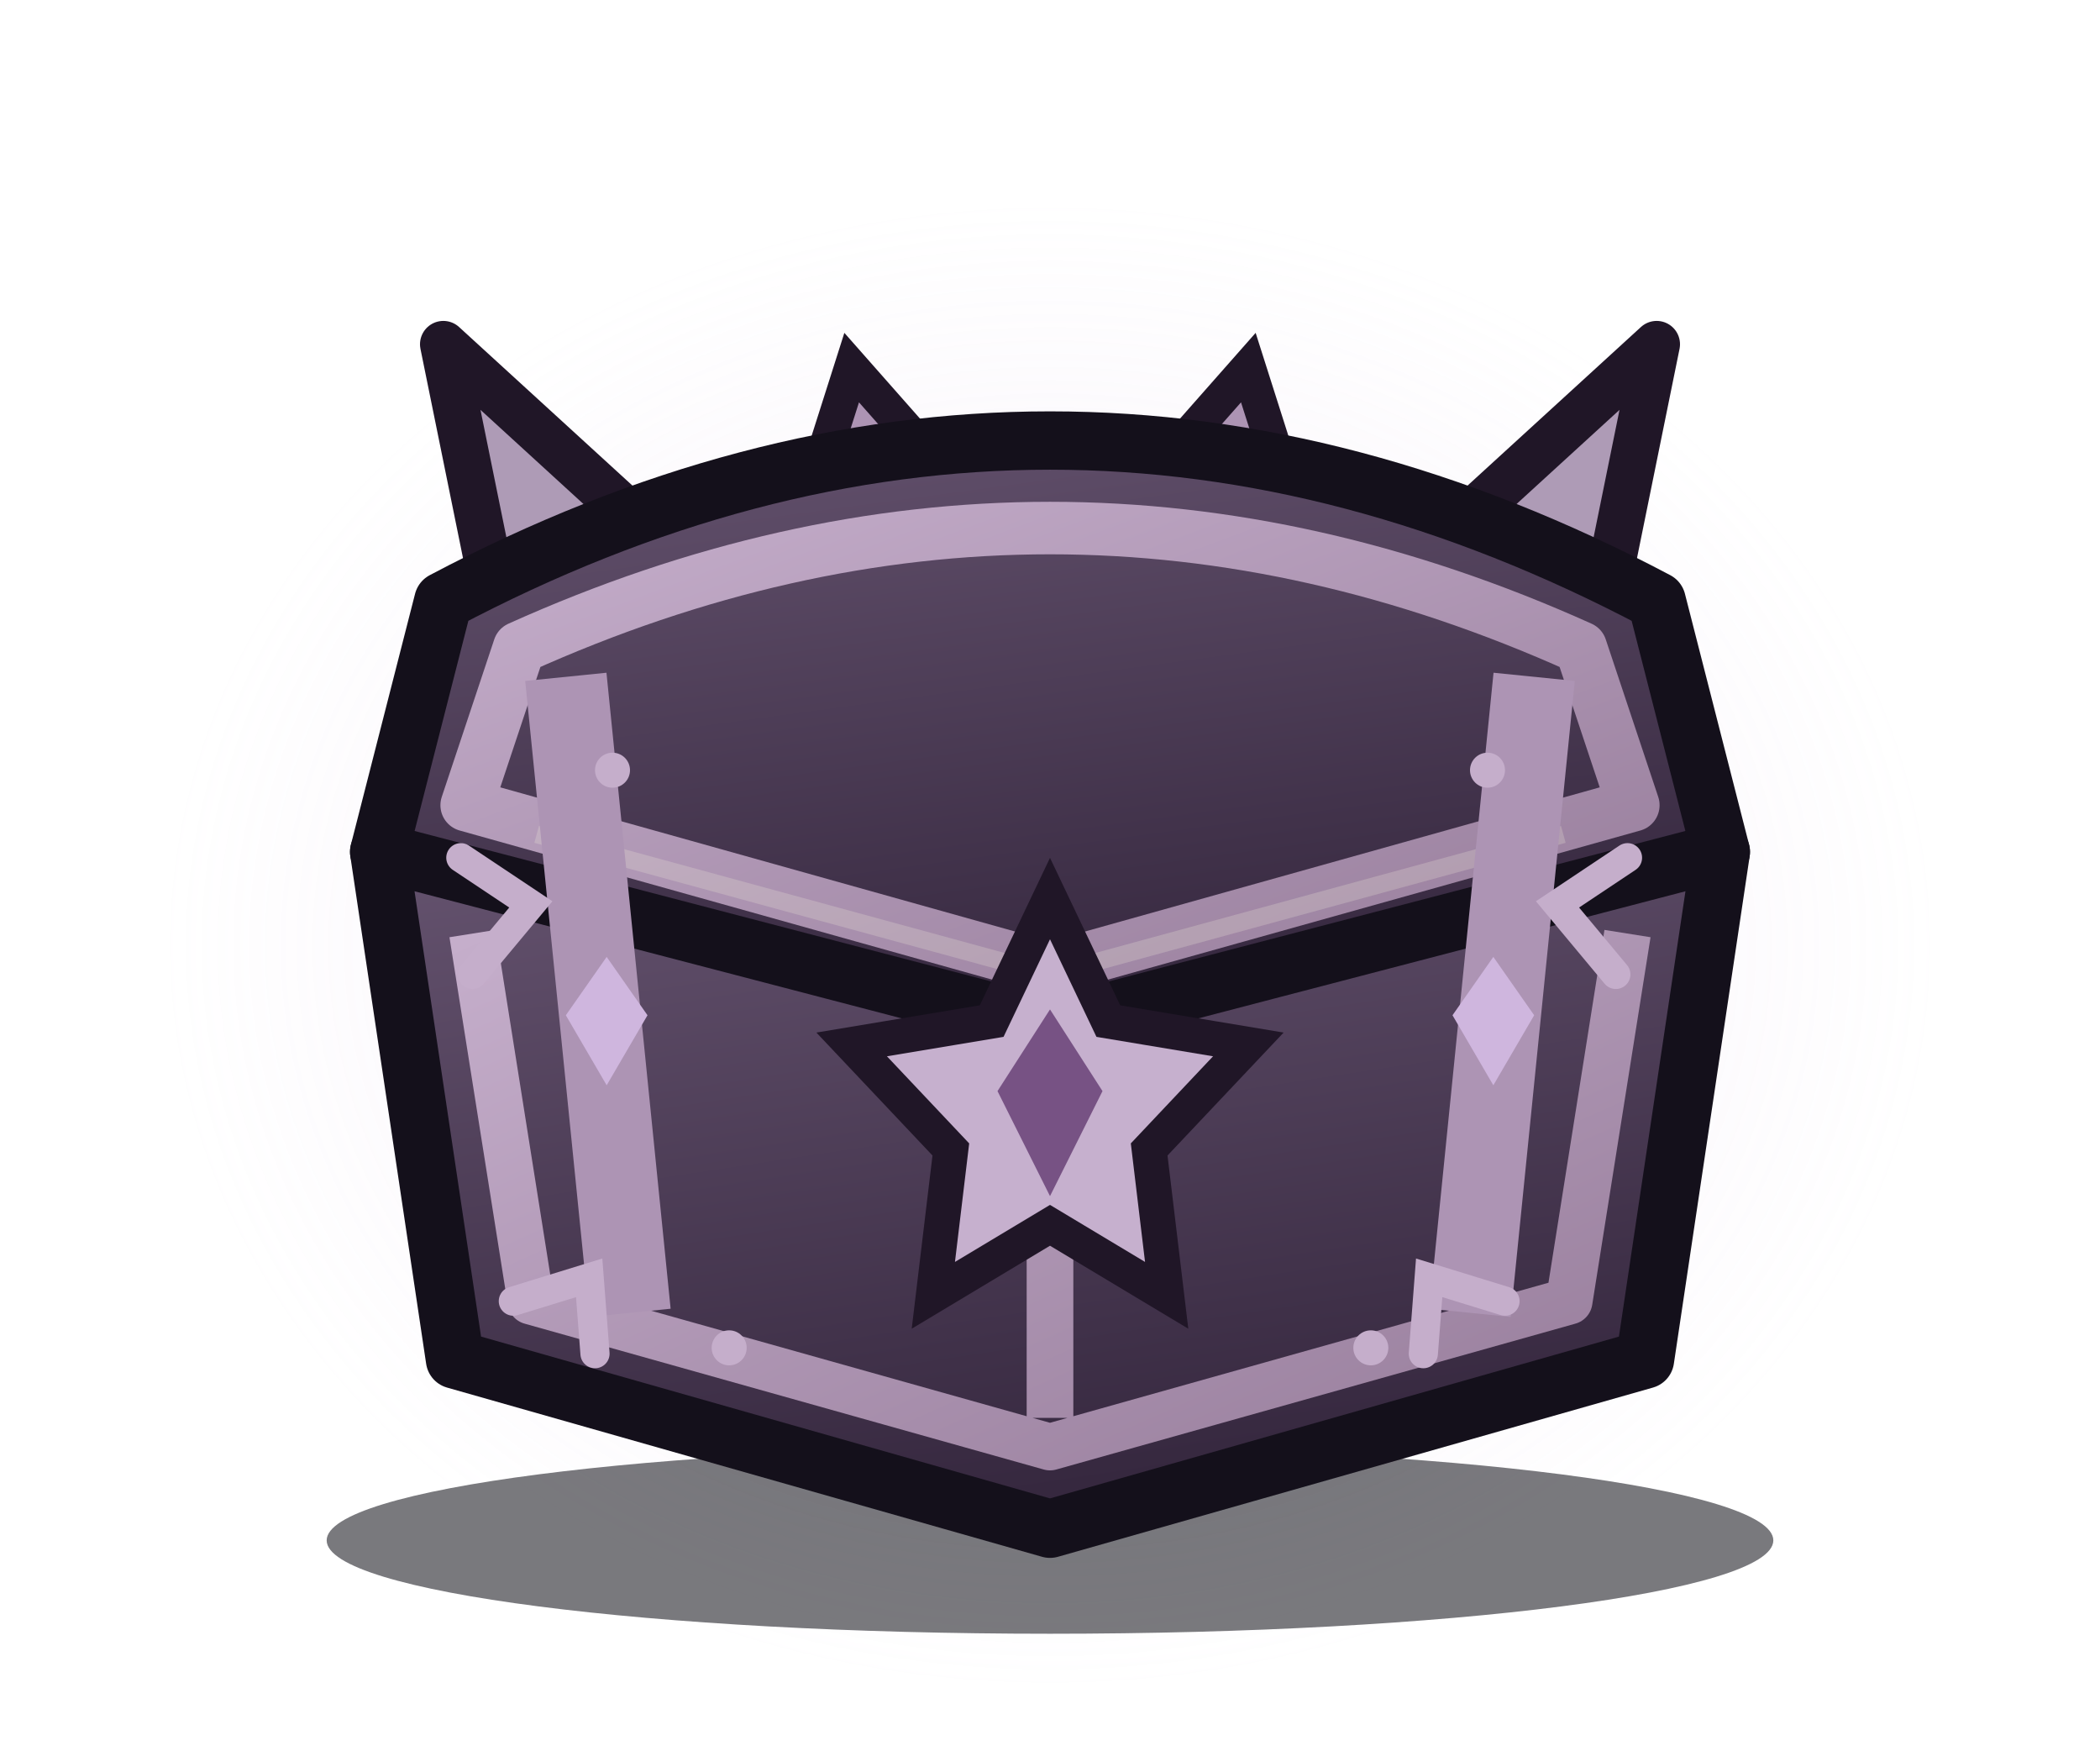
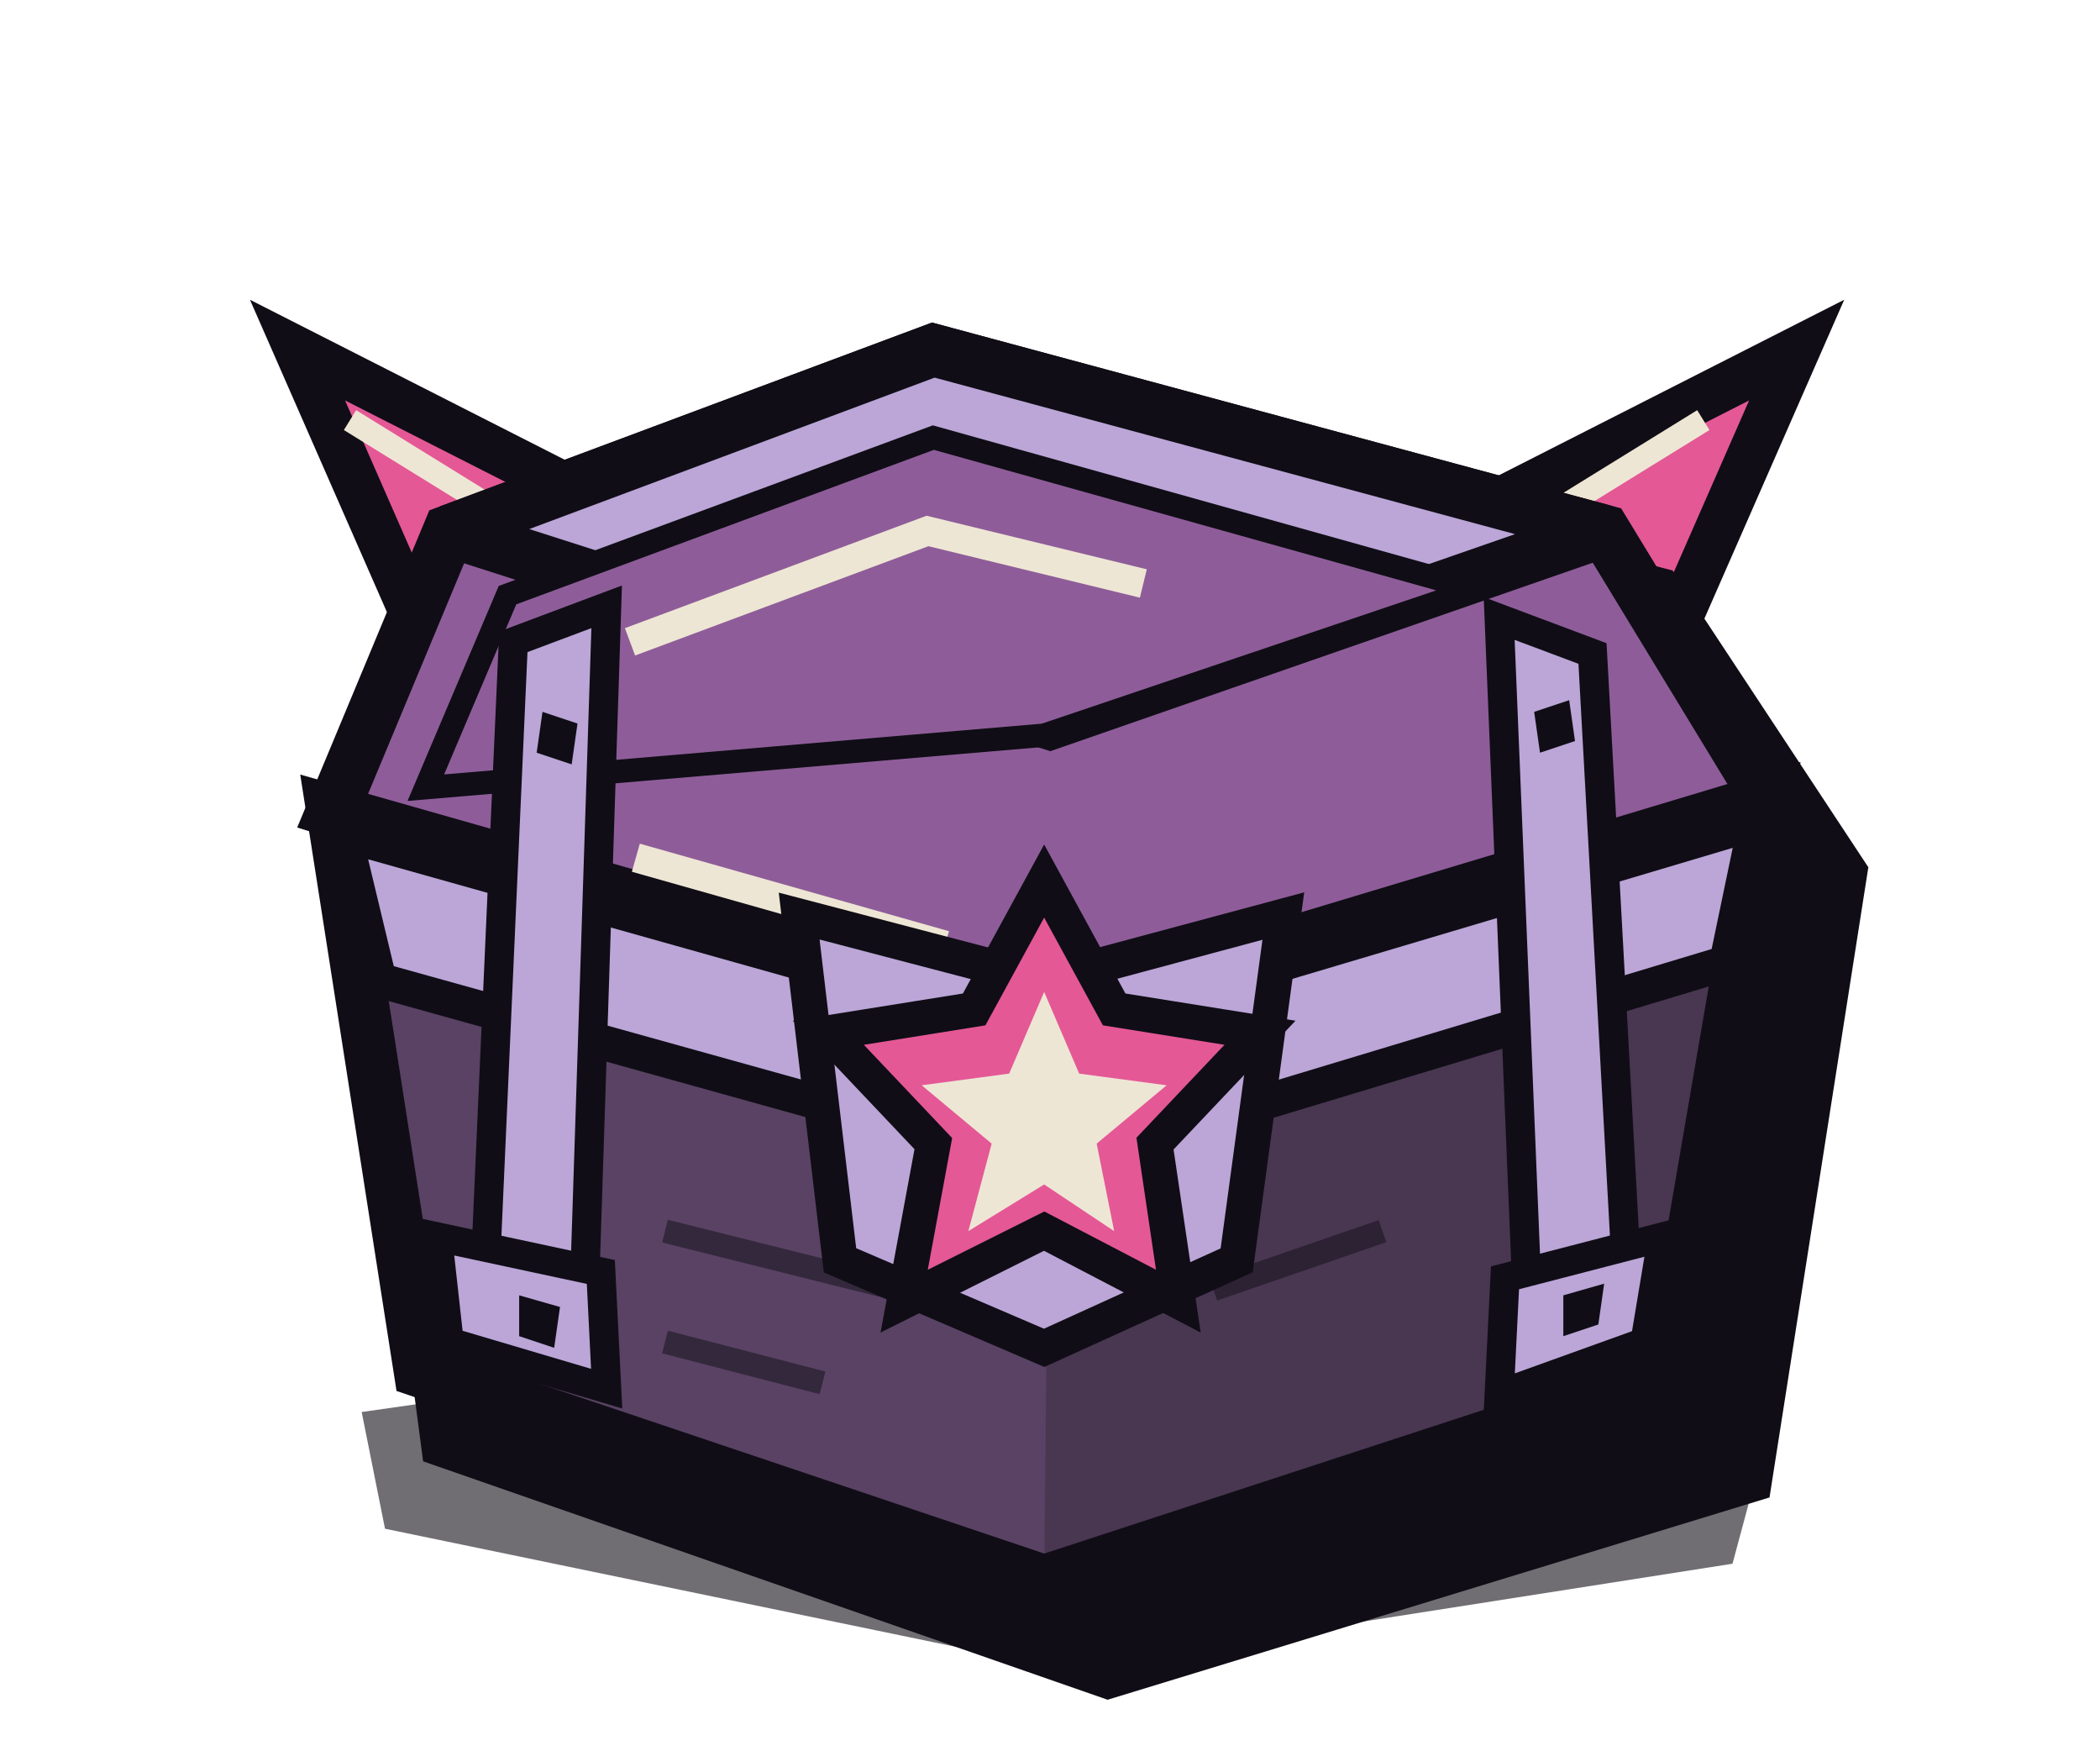
<svg xmlns="http://www.w3.org/2000/svg" viewBox="0 0 360 300" role="img" aria-labelledby="title desc">
-   <defs>
-     <linearGradient id="body" x1="0" y1="0" x2=".3" y2="1">
-       <stop stop-color="#65536f" />
-       <stop offset="1" stop-color="#36283f" />
-     </linearGradient>
-     <linearGradient id="metal" x1="0" y1="0" x2="1" y2="1">
-       <stop stop-color="#c5aecb" />
-       <stop offset="1" stop-color="#977d9b" />
-     </linearGradient>
-     <radialGradient id="aura">
-       <stop stop-color="#d4b4e0" stop-opacity=".22" />
-       <stop offset="1" stop-color="#d4b4e0" stop-opacity="0" />
-     </radialGradient>
-   </defs>
-   <ellipse cx="180" cy="162" rx="154" ry="128" fill="url(#aura)" />
-   <ellipse cx="180" cy="264" rx="124" ry="16" fill="#0b0b13" opacity=".55" />
-   <path d="m88 118-12-59 35 32m161 27 12-59-35 32" fill="#ae9bb6" stroke="#201627" stroke-width="8" stroke-linejoin="round" />
-   <path d="m139 85 7-22 15 17m60 5-7-22-15 17" fill="#ad94b4" stroke="#201627" stroke-width="6" />
-   <path d="M65 146 76 103Q180 48 284 103L295 146 180 179Z" fill="url(#body)" stroke="#14101b" stroke-width="10" stroke-linejoin="round" />
-   <path d="M80 138 89 111Q180 70 271 111L280 138 180 166Z" fill="none" stroke="url(#metal)" stroke-width="9" stroke-linejoin="round" />
-   <path d="M65 146 180 176 295 146 282 233 180 262 78 233Z" fill="url(#body)" stroke="#14101b" stroke-width="10" stroke-linejoin="round" />
-   <path d="m81 160 10 63 89 25 89-25 10-63M180 180v63" fill="none" stroke="url(#metal)" stroke-width="8" stroke-linejoin="round" />
-   <path d="M92 143 180 167 268 143" fill="none" stroke="#ece8db" stroke-opacity=".25" stroke-width="3" />
-   <path d="m97 116 11 109m155-109-11 109" stroke="#ad94b4" stroke-width="14" />
-   <path d="m180 154 10 21 24 4-17 18 3 25-20-12-20 12 3-25-17-18 24-4Z" fill="#c6b0ce" stroke="#201627" stroke-width="6" />
-   <path d="m180 173 9 14-9 18-9-18Z" fill="#775284" />
-   <path d="m104 164 7 10-7 12-7-12Zm152 0 7 10-7 12-7-12Z" fill="#cfb6de" />
-   <path d="m79 147 12 8-10 12m198-20-12 8 10 12M88 223l13-4 1 13m156-9-13-4-1 13" fill="none" stroke="#c5aecb" stroke-width="5" stroke-linecap="round" />
-   <g fill="#c5aecb">
-     <circle cx="105" cy="132" r="3" />
-     <circle cx="255" cy="132" r="3" />
-     <circle cx="125" cy="231" r="3" />
-     <circle cx="235" cy="231" r="3" />
+   <path d="m62 242 112-16 130 16-7 26-115 18-116-24Z" fill="#100d16" opacity=".6" />
+   <path d="m76 117-25-57 61 31m135 0 61-31-25 57" fill="#e45896" stroke="#100d16" stroke-width="8" />
+   <path d="m60 72 34 21m198-21-34 21" stroke="#eee6d4" stroke-width="4" />
+   <path d="m61 149 17-51 83-32 117 31 31 47-16 102-108 33-112-39Z" transform="translate(5 6)" fill="#100d16" stroke="#100d16" stroke-width="12" stroke-linejoin="miter" />
+   <g stroke="#100d16" stroke-width="9" stroke-linejoin="miter" stroke-miterlimit="2">
+     <path d="m57 139 20-48 83-31 115 31 28 46-121 41Z" fill="#8e5d99" />
+     <path d="m77 91 83-31 115 31-95 33Z" fill="#bba6d7" />
+     <path d="m73 135 14-33 73-27 93 26-74 25Z" fill="#8e5d99" stroke-width="4" />
+     <path d="m57 139 123 35 123-37-17 99-107 35-107-36Z" fill="#594263" />
+     <path d="m180 174 123-37-17 99-107 35Z" fill="#100d16" opacity=".23" stroke="none" />
+     <path d="m59 143 121 34 121-36-5 24-116 35-115-32Z" fill="#bba6d7" stroke-width="6" />
+     <path d="m88 110 16-6-4 123-17-5Zm169-4 16 6 6 109-17 6Z" fill="#bba6d7" stroke-width="5" />
+     <path d="m75 212 28 6 1 20-27-8Zm183 7 27-7-3 18-25 9Z" fill="#bba6d7" stroke-width="5" />
  </g>
+   <path d="m108 110 51-19 37 9m-87 47 53 15" fill="none" stroke="#eee6d4" stroke-width="5" />
+   <path d="m114 211 44 11m-44 8 27 7m96-26-29 10" fill="none" stroke="#100d16" stroke-width="4" opacity=".5" />
+   <path d="m137 157 42 11 41-11-8 59-33 15-35-15Z" fill="#bba6d7" stroke="#100d16" stroke-width="6" />
+   <path d="m179 151 12 22 25 4-18 19 4 27-23-12-24 12 5-27-18-19 25-4Z" fill="#e45896" stroke="#100d16" stroke-width="6" />
+   <path d="m179 170 6 14 15 2-12 10 3 15-12-8-13 8 4-15-12-10 15-2Z" fill="#eee6d4" />
+   <path d="m93 122 6 2-1 7-6-2Zm170 0 6-2 1 7-6 2ZM89 222l7 2-1 7-6-2Zm179 0 7-2-1 7-6 2Z" fill="#100d16" />
</svg>
